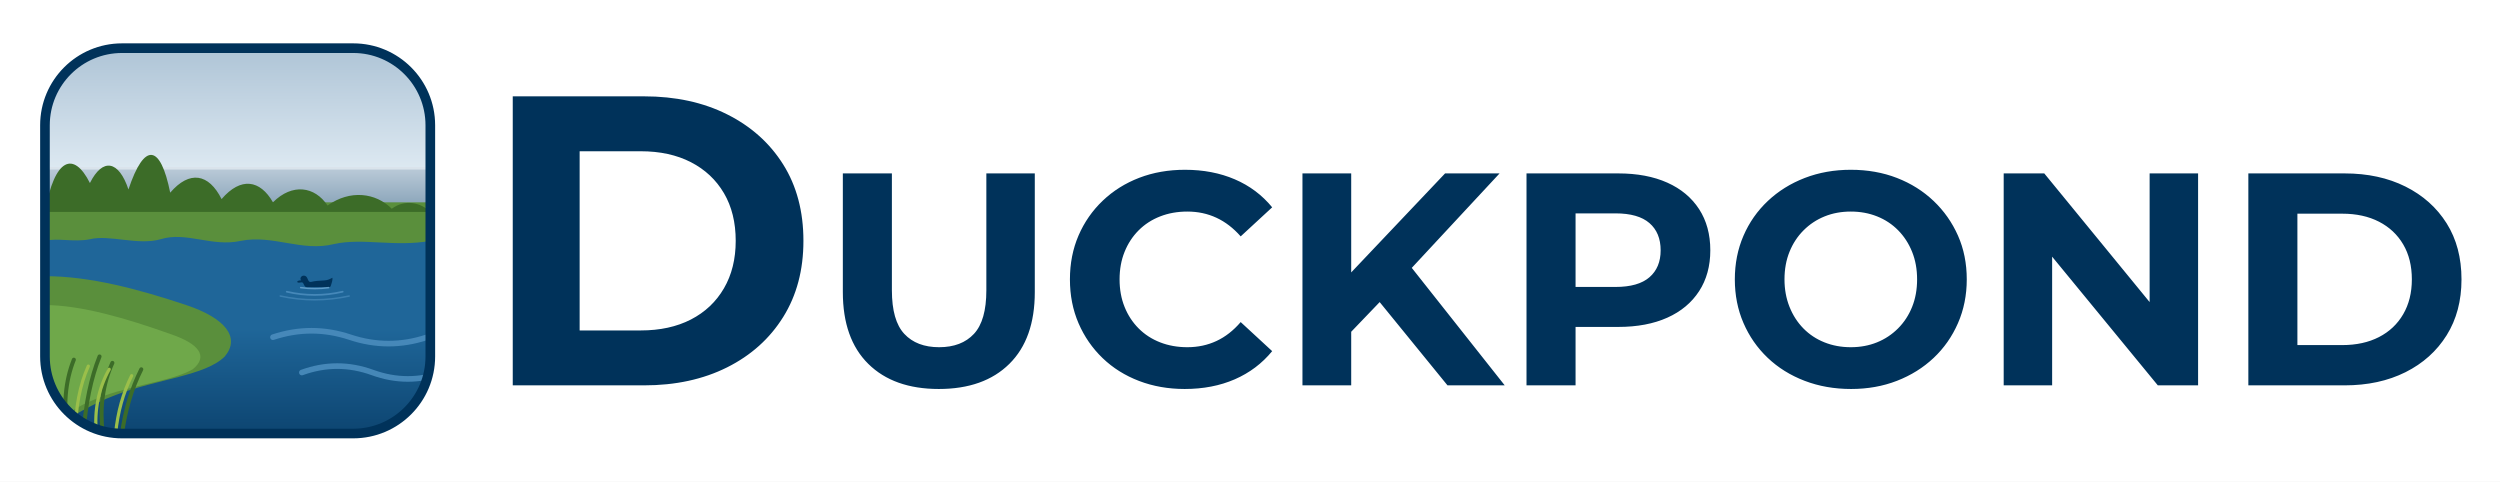
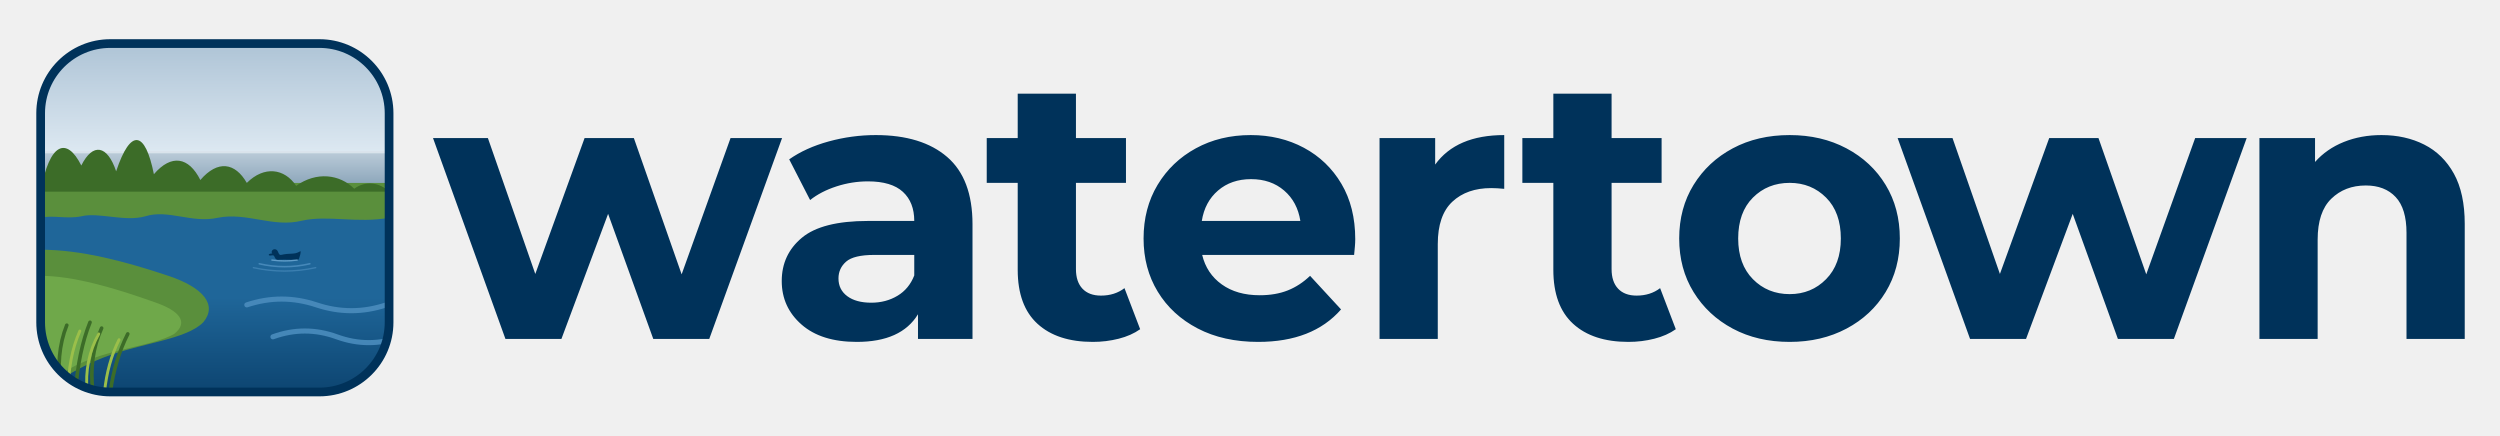
- <svg xmlns="http://www.w3.org/2000/svg" viewBox="0 0 1557 300" width="1557" height="300">
+ <svg xmlns="http://www.w3.org/2000/svg" viewBox="0 0 1722 300" width="1722" height="300">
  <defs>
    <clipPath id="badge">
      <rect x="8" y="8" width="240" height="240" rx="48" ry="48" />
    </clipPath>
    <linearGradient id="water" gradientUnits="userSpaceOnUse" x1="0" y1="118" x2="0" y2="248">
      <stop offset="0" stop-color="#1f6699" />
      <stop offset="0.5" stop-color="#1f6699" />
      <stop offset="1" stop-color="#0d4571" />
    </linearGradient>
    <linearGradient id="sky" gradientUnits="userSpaceOnUse" x1="0" y1="8" x2="0" y2="82">
      <stop offset="0" stop-color="#aec4d6" />
      <stop offset="1" stop-color="#dce8f1" />
    </linearGradient>
    <linearGradient id="ocean" gradientUnits="userSpaceOnUse" x1="0" y1="82" x2="0" y2="112">
      <stop offset="0" stop-color="#bcccd9" />
      <stop offset="1" stop-color="#7e9bb2" />
    </linearGradient>
    <linearGradient id="letterfill" gradientUnits="userSpaceOnUse" x1="0" y1="70" x2="0" y2="245">
      <stop offset="0" stop-color="#5f6a72" />
      <stop offset="1" stop-color="#a2acb3" />
    </linearGradient>
  </defs>
-   <rect x="0" y="0" width="1557" height="300" fill="#ffffff" />
  <g transform="translate(20 22)">
    <g clip-path="url(#badge)">
      <rect x="8" y="8" width="240" height="240" fill="url(#sky)" />
      <rect x="8" y="82" width="240" height="30" fill="url(#ocean)" />
      <rect x="8" y="82" width="240" height="1.6" fill="#eef4f9" opacity="0.6" />
      <rect x="8" y="118" width="240" height="130" fill="url(#water)" />
      <path d="M8 104 L248 104 L248 128                C 226 132, 206 126, 188 130                C 168 135, 150 124, 130 128                C 112 132, 96 122, 80 127                C 66 131, 48 124, 36 127                C 26 129, 16 126, 8 128 Z" fill="#5a8f3c" />
      <path transform="translate(0 6)" d="M8 104                C 14 70, 26 66, 36 86                C 44 70, 54 72, 60 90                C 70 60, 80 62, 86 92                C 98 78, 110 80, 118 96                C 130 82, 142 84, 150 98                C 162 86, 176 88, 184 100                C 198 90, 214 92, 224 102                C 232 96, 242 98, 248 104 Z" fill="#3c6c28" />
      <path d="M8 150                C 36 150, 66 158, 96 168                C 120 176, 130 188, 120 200                C 108 212, 78 214, 52 224                C 36 230, 20 240, 8 248 Z" fill="#5a8f3c" />
      <path d="M8 168                C 30 168, 58 176, 86 186                C 104 192, 110 200, 100 208                C 86 216, 58 218, 36 228                C 26 232, 16 240, 8 248 Z" fill="#6fa84a" />
      <g transform="translate(176 157) scale(0.67) translate(-176 -157)">
        <g fill="#00325a" transform="translate(176 158) scale(1.0)">
          <path d="M16.5 -10 C14.5 -9 12.5 -7.7 9 -7.5 C4 -7.3 0 -7 -3 -6.2                    C-4.6 -5.8 -5.3 -6.3 -6 -7.6 C-6.8 -9.1 -7 -10.8 -8.6 -11.6                    C-10 -12.3 -11.8 -12 -12.7 -10.7 C-13.5 -9.6 -13.4 -8.4 -12.6 -7.6                    C-14.3 -7.5 -16.4 -7.2 -16.2 -6.1 C-16 -5.1 -14 -5.4 -12.4 -5.7                    C-11.2 -5.9 -10.6 -4.9 -10.1 -3.7 C-9.4 -1.9 -7.6 -0.2 -4.5 1                    C0 2.6 6 2.6 10 1.2 C12.6 0.3 14.4 -0.8 15 -2.6                    C15.7 -4.8 16.8 -7.8 16.5 -10 Z" />
        </g>
        <path d="M152 157.6 Q176 156 200 157.6 L200 172 L152 172 Z" fill="#1f6699" />
        <path d="M163 157.2 Q176 159 189 157.2" stroke="#6ba6d0" stroke-width="1.4" stroke-linecap="round" fill="none" opacity="0.85" />
        <g stroke="#4a8cbd" stroke-linecap="round" fill="none">
          <path d="M150 161 q26 6 52 0" stroke-width="1.6" opacity="0.9" />
          <path d="M144 165 q32 7 64 0" stroke-width="1.4" opacity="0.65" />
        </g>
      </g>
      <g stroke="#4a8cbd" stroke-width="3.5" stroke-linecap="round" fill="none" opacity="0.9">
        <path d="M150 188 q24 -8 48 0 t48 0" />
        <path d="M168 210 q22 -8 44 0 t44 0" />
      </g>
      <g stroke="#3c6c28" stroke-width="2.5" stroke-linecap="round" fill="none">
        <path d="M22 248 q-4 -26 4 -46" />
        <path d="M32 248 q2 -28 10 -48" />
        <path d="M44 248 q-3 -24 6 -44" />
        <path d="M56 248 q3 -22 12 -40" />
      </g>
      <g stroke="#9bbf4a" stroke-width="2" stroke-linecap="round" fill="none">
        <path d="M27 248 q0 -24 8 -42" />
        <path d="M40 248 q-2 -22 8 -40" />
        <path d="M52 248 q2 -20 10 -36" />
      </g>
    </g>
    <rect x="8" y="8" width="240" height="240" rx="48" ry="48" fill="none" stroke="#00325a" stroke-width="6" />
  </g>
  <g>
-     <path d="M319.34 240L319.34 60L401.11 60Q430.43 60 452.8 71.19Q475.17 82.37 487.77 102.43Q500.37 122.49 500.37 150Q500.37 177.26 487.77 197.44Q475.17 217.63 452.8 228.81Q430.43 240 401.11 240ZM361 205.8L399.06 205.8Q417.06 205.8 430.3 198.99Q443.54 192.17 450.87 179.57Q458.2 166.97 458.2 150Q458.2 132.77 450.87 120.3Q443.54 107.83 430.3 101.01Q417.06 94.2 399.06 94.2L361 94.2Z M584.7 242.26Q556.6 242.26 540.76 226.61Q524.92 210.96 524.92 181.92L524.92 108L555.47 108L555.47 180.79Q555.47 199.65 563.2 207.94Q570.93 216.24 584.89 216.24Q598.84 216.24 606.57 207.94Q614.3 199.65 614.3 180.79L614.3 108L644.47 108L644.47 181.92Q644.47 210.96 628.63 226.61Q612.79 242.26 584.7 242.26Z M737.82 242.26Q722.54 242.26 709.44 237.27Q696.33 232.27 686.71 223.03Q677.1 213.79 671.72 201.34Q666.35 188.9 666.35 174Q666.35 159.1 671.72 146.66Q677.1 134.21 686.81 124.97Q696.52 115.73 709.53 110.73Q722.54 105.74 738.01 105.74Q755.17 105.74 769.03 111.68Q782.89 117.62 792.31 129.12L772.7 147.22Q765.91 139.49 757.62 135.63Q749.32 131.76 739.51 131.76Q730.27 131.76 722.54 134.78Q714.81 137.79 709.15 143.45Q703.5 149.11 700.39 156.84Q697.27 164.57 697.27 174Q697.27 183.43 700.39 191.16Q703.5 198.89 709.15 204.55Q714.81 210.21 722.54 213.22Q730.27 216.24 739.51 216.24Q749.32 216.24 757.62 212.37Q765.91 208.51 772.7 200.59L792.31 218.69Q782.89 230.19 769.03 236.23Q755.17 242.26 737.82 242.26Z M811.17 240L811.17 108L841.53 108L841.53 169.66L899.99 108L933.93 108L879.25 166.83L937.14 240L901.5 240L859.26 188.14L841.53 206.62L841.53 240Z M950.71 240L950.71 108L1007.85 108Q1025.58 108 1038.4 113.75Q1051.22 119.5 1058.2 130.25Q1065.18 141 1065.18 155.9Q1065.18 170.61 1058.2 181.35Q1051.22 192.1 1038.4 197.85Q1025.58 203.61 1007.85 203.61L981.26 203.61L981.26 240ZM981.26 178.71L1006.15 178.71Q1020.3 178.71 1027.27 172.68Q1034.25 166.65 1034.25 155.9Q1034.25 144.96 1027.27 138.93Q1020.3 132.89 1006.15 132.89L981.26 132.89Z M1152.86 242.26Q1137.21 242.26 1123.92 237.17Q1110.62 232.08 1100.91 222.84Q1091.2 213.6 1085.83 201.15Q1080.45 188.71 1080.45 174Q1080.45 159.29 1085.83 146.85Q1091.2 134.4 1101.01 125.16Q1110.81 115.92 1124.01 110.83Q1137.21 105.74 1152.67 105.74Q1168.33 105.74 1181.43 110.83Q1194.54 115.92 1204.25 125.16Q1213.96 134.4 1219.43 146.75Q1224.9 159.1 1224.9 174Q1224.9 188.71 1219.43 201.25Q1213.96 213.79 1204.25 222.93Q1194.54 232.08 1181.43 237.17Q1168.33 242.26 1152.86 242.26ZM1152.67 216.24Q1161.54 216.24 1168.99 213.22Q1176.43 210.21 1182.09 204.55Q1187.75 198.89 1190.86 191.16Q1193.97 183.43 1193.97 174Q1193.97 164.57 1190.86 156.84Q1187.75 149.11 1182.19 143.45Q1176.62 137.79 1169.08 134.78Q1161.54 131.76 1152.67 131.76Q1143.81 131.76 1136.36 134.78Q1128.91 137.79 1123.26 143.45Q1117.6 149.11 1114.49 156.84Q1111.38 164.57 1111.38 174Q1111.38 183.24 1114.49 191.07Q1117.6 198.89 1123.16 204.55Q1128.73 210.21 1136.27 213.22Q1143.81 216.24 1152.67 216.24Z M1247.9 240L1247.9 108L1273.17 108L1338.79 188.14L1338.79 108L1368.97 108L1368.97 240L1343.89 240L1278.07 159.86L1278.07 240Z M1400.27 240L1400.27 108L1460.23 108Q1481.73 108 1498.14 116.2Q1514.54 124.41 1523.78 139.11Q1533.02 153.82 1533.02 174Q1533.02 193.99 1523.78 208.79Q1514.54 223.59 1498.14 231.8Q1481.73 240 1460.23 240ZM1430.82 214.92L1458.73 214.92Q1471.93 214.92 1481.64 209.92Q1491.35 204.93 1496.72 195.69Q1502.1 186.45 1502.1 174Q1502.1 161.37 1496.72 152.22Q1491.35 143.07 1481.64 138.08Q1471.93 133.08 1458.73 133.08L1430.82 133.08Z" fill="#00325a" />
+     <path d="M348.14 233.44 298.26 95.1H336.06L368.71 188.7L402.66 95.1H436.6L469.51 188.96L503.2 95.1H538.69L488.54 233.44H449.97L418.86 147.3L386.71 233.44Z M632.31 233.44V216.47Q620.74 235.5 590.14 235.5Q565.71 235.5 552.09 223.54Q538.46 211.59 538.46 193.59Q538.46 175.33 552.34 163.76Q566.23 152.19 597.86 152.19H629.74Q629.74 139.33 621.9 132.13Q614.06 124.93 597.86 124.93Q586.8 124.93 576.13 128.4Q565.46 131.87 558 137.79L543.6 109.76Q554.91 101.79 570.86 97.41Q586.8 93.04 603.26 93.04Q634.89 93.04 652.37 108.09Q669.86 123.13 669.86 154.5V233.44ZM629.74 189.73V175.59H602.23Q588.09 175.59 582.81 180.21Q577.54 184.84 577.54 191.79Q577.54 199.5 583.59 204Q589.63 208.5 600.17 208.5Q610.2 208.5 618.17 203.74Q626.14 198.99 629.74 189.73Z M752.69 235.5Q728.26 235.5 714.63 223.03Q701 210.56 701 185.87V125.96H679.66V95.1H701V64.5H741.11V95.1H775.57V125.96H741.11V185.36Q741.11 194.1 745.61 198.86Q750.11 203.61 758.34 203.61Q767.86 203.61 774.54 198.47L785.34 226.76Q779.17 231.13 770.56 233.31Q761.94 235.5 752.69 235.5Z M866.63 235.5Q842.71 235.5 824.97 226.24Q807.23 216.99 797.46 200.91Q787.69 184.84 787.69 164.27Q787.69 143.44 797.33 127.37Q806.97 111.3 823.69 102.17Q840.4 93.04 861.49 93.04Q881.8 93.04 898.13 101.79Q914.46 110.53 923.97 126.6Q933.49 142.67 933.49 164.79Q933.49 167.1 933.23 170.06Q932.97 173.01 932.71 175.59H828.06Q831.14 188.44 841.56 195.9Q851.97 203.36 867.66 203.36Q878.71 203.36 887.07 200.01Q895.43 196.67 902.37 189.99L923.71 213.13Q904.17 235.5 866.63 235.5ZM827.8 152.19H895.69Q893.63 139.07 884.5 131.23Q875.37 123.39 861.74 123.39Q848.11 123.39 838.99 131.23Q829.86 139.07 827.8 152.19Z M950.23 233.44V95.1H988.54V113.36Q1003.2 93.04 1036.11 93.04V130.07Q1030.97 129.56 1027.11 129.56Q1010.4 129.56 1000.37 138.94Q990.34 148.33 990.34 168.13V233.44Z M1121.63 235.5Q1097.2 235.5 1083.57 223.03Q1069.94 210.56 1069.94 185.87V125.96H1048.6V95.1H1069.94V64.5H1110.06V95.1H1144.51V125.96H1110.06V185.36Q1110.06 194.1 1114.56 198.86Q1119.06 203.61 1127.29 203.61Q1136.8 203.61 1143.49 198.47L1154.29 226.76Q1148.11 231.13 1139.5 233.31Q1130.89 235.5 1121.63 235.5Z M1232.74 235.5Q1210.63 235.5 1193.53 226.37Q1176.43 217.24 1166.53 201.17Q1156.63 185.1 1156.63 164.27Q1156.63 143.44 1166.53 127.37Q1176.43 111.3 1193.53 102.17Q1210.63 93.04 1232.74 93.04Q1254.6 93.04 1271.83 102.17Q1289.06 111.3 1298.83 127.37Q1308.6 143.44 1308.6 164.27Q1308.6 185.1 1298.83 201.17Q1289.06 217.24 1271.83 226.37Q1254.6 235.5 1232.74 235.5ZM1232.74 202.59Q1247.66 202.59 1257.81 192.3Q1267.97 182.01 1267.97 164.27Q1267.97 146.27 1257.81 136.11Q1247.66 125.96 1232.74 125.96Q1217.57 125.96 1207.41 136.11Q1197.26 146.27 1197.26 164.27Q1197.26 182.01 1207.41 192.3Q1217.57 202.59 1232.74 202.59Z M1356.97 233.44 1307.09 95.1H1344.89L1377.54 188.7L1411.49 95.1H1445.43L1478.34 188.96L1512.03 95.1H1547.51L1497.37 233.44H1458.8L1427.69 147.3L1395.54 233.44Z M1556.29 233.44V95.1H1594.6V111.56Q1602.57 102.56 1614.4 97.8Q1626.23 93.04 1640.37 93.04Q1656.83 93.04 1669.81 99.6Q1682.8 106.16 1690.26 119.66Q1697.71 133.16 1697.71 154.24V233.44H1657.6V160.41Q1657.6 143.7 1650.14 135.73Q1642.69 127.76 1629.57 127.76Q1615.17 127.76 1605.79 136.89Q1596.4 146.01 1596.4 165.04V233.44Z" fill="#00325a" />
  </g>
</svg>
